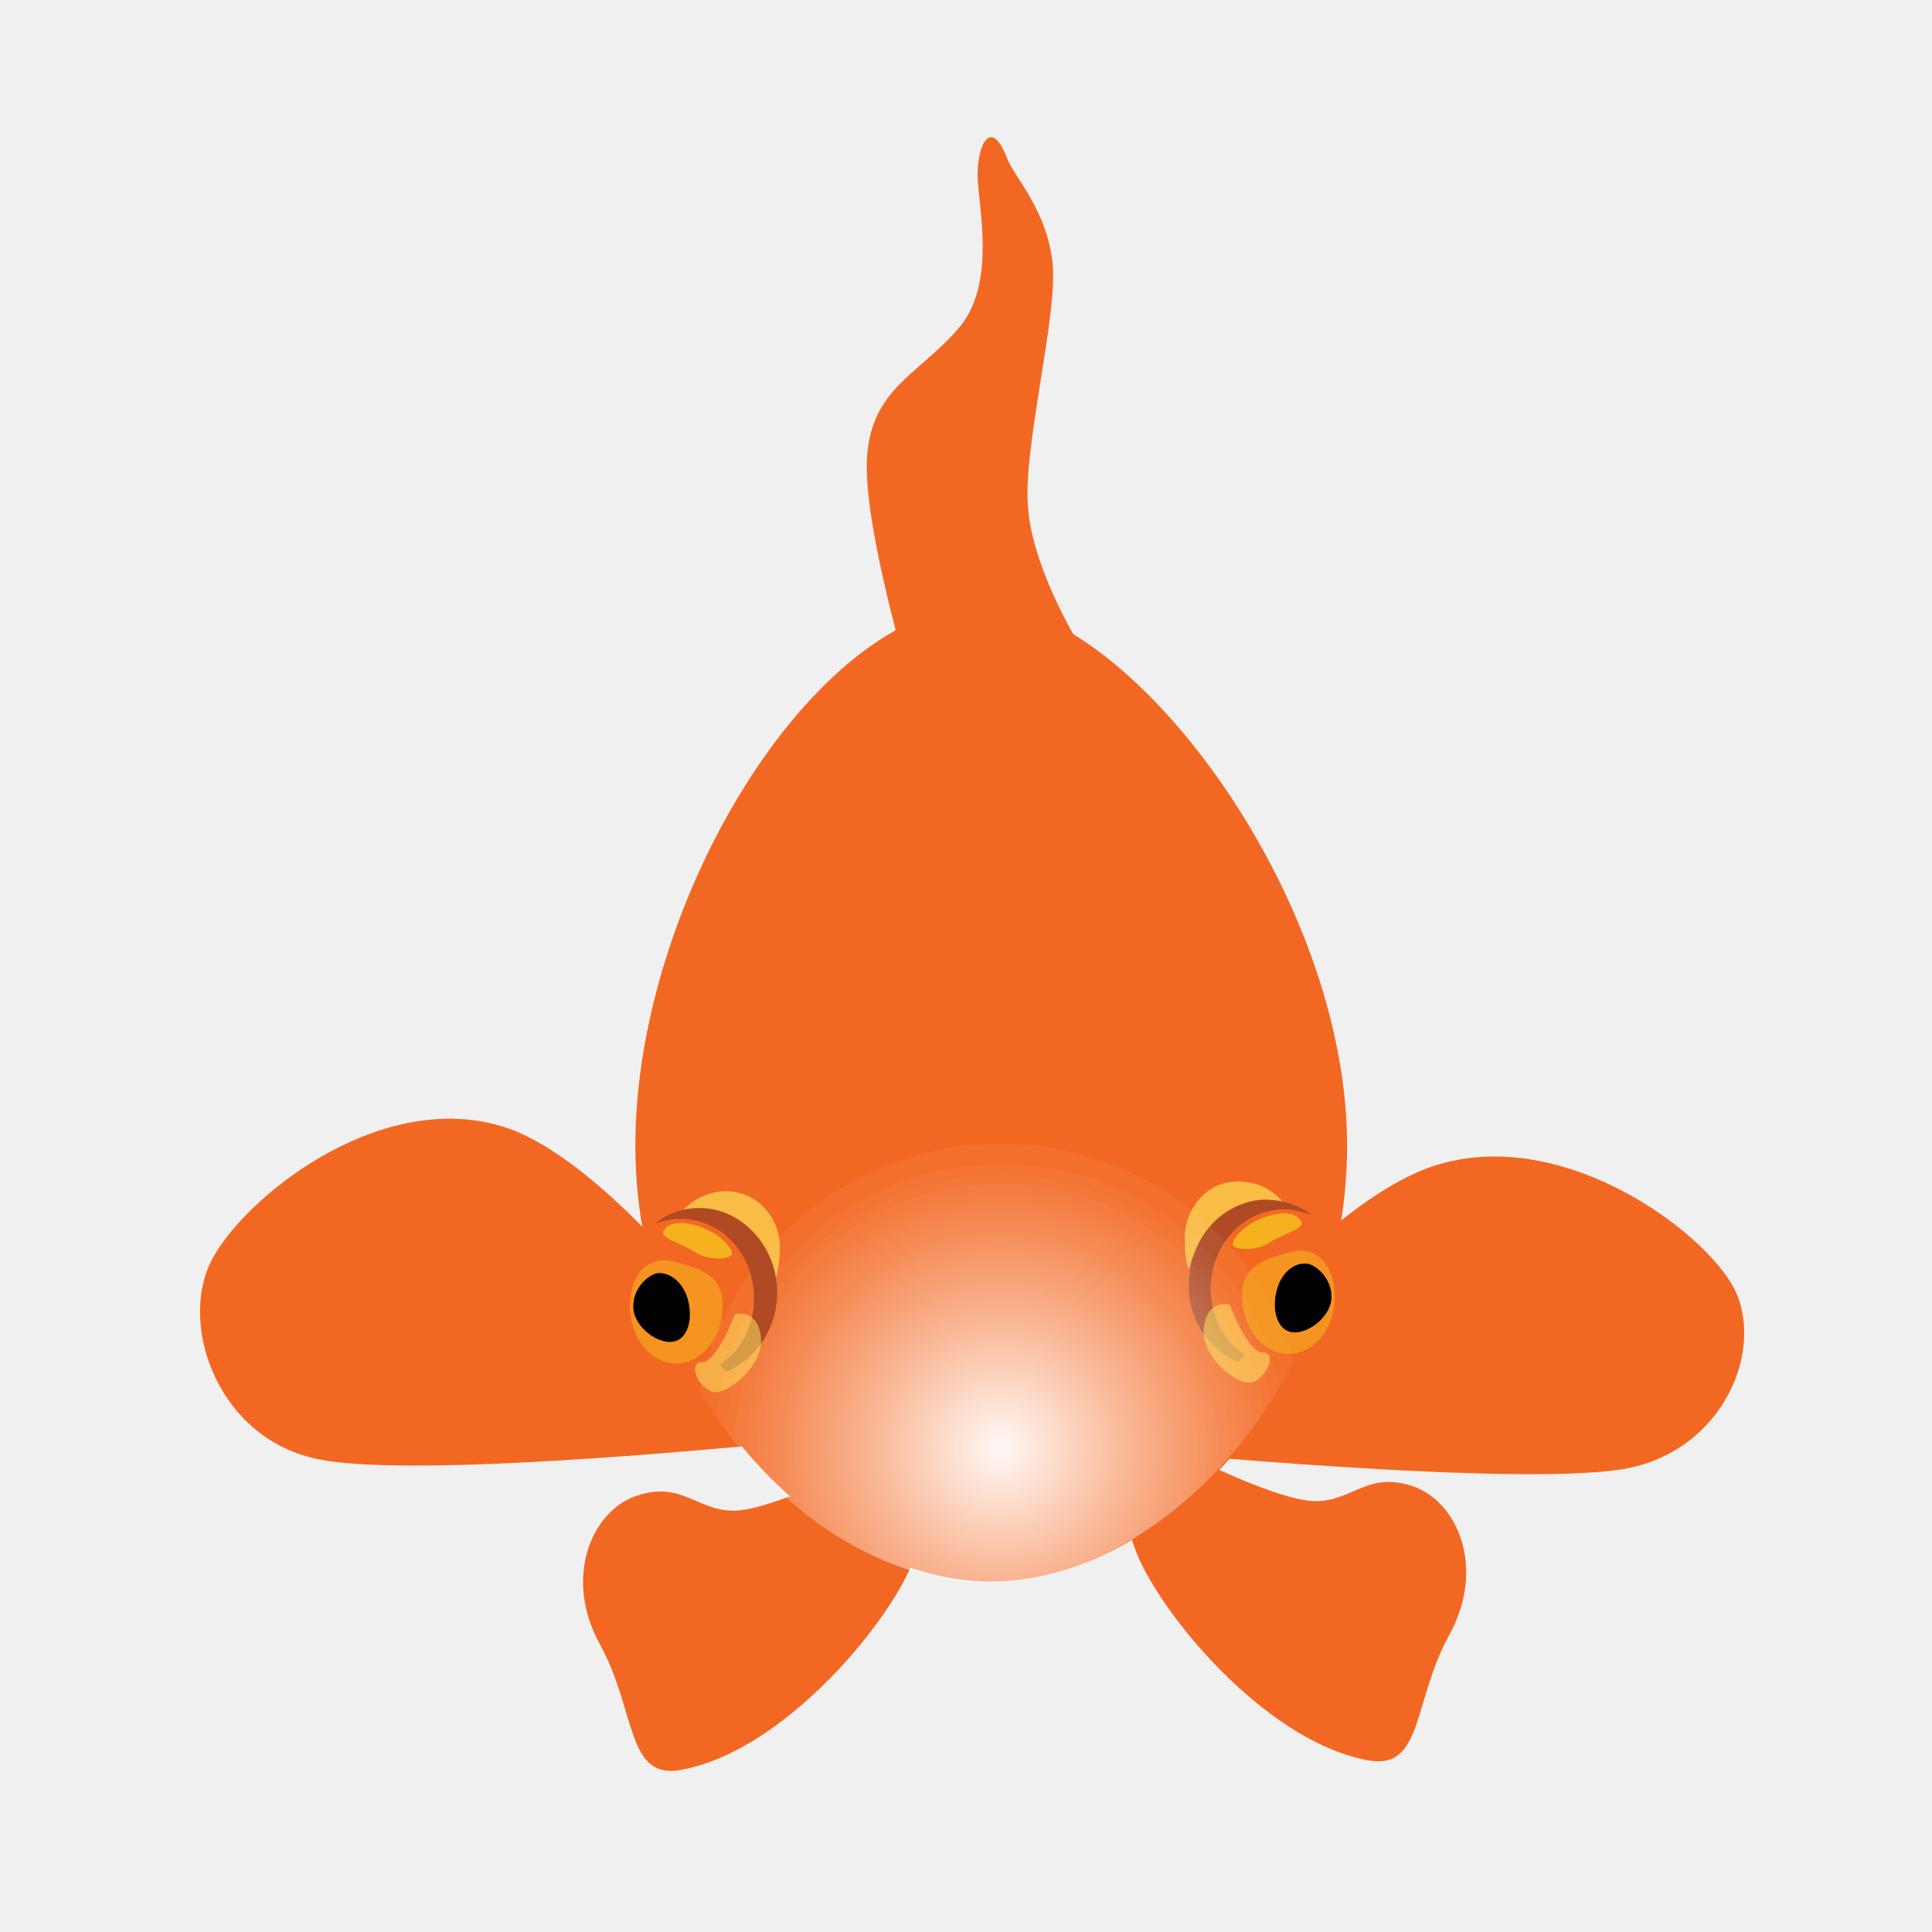
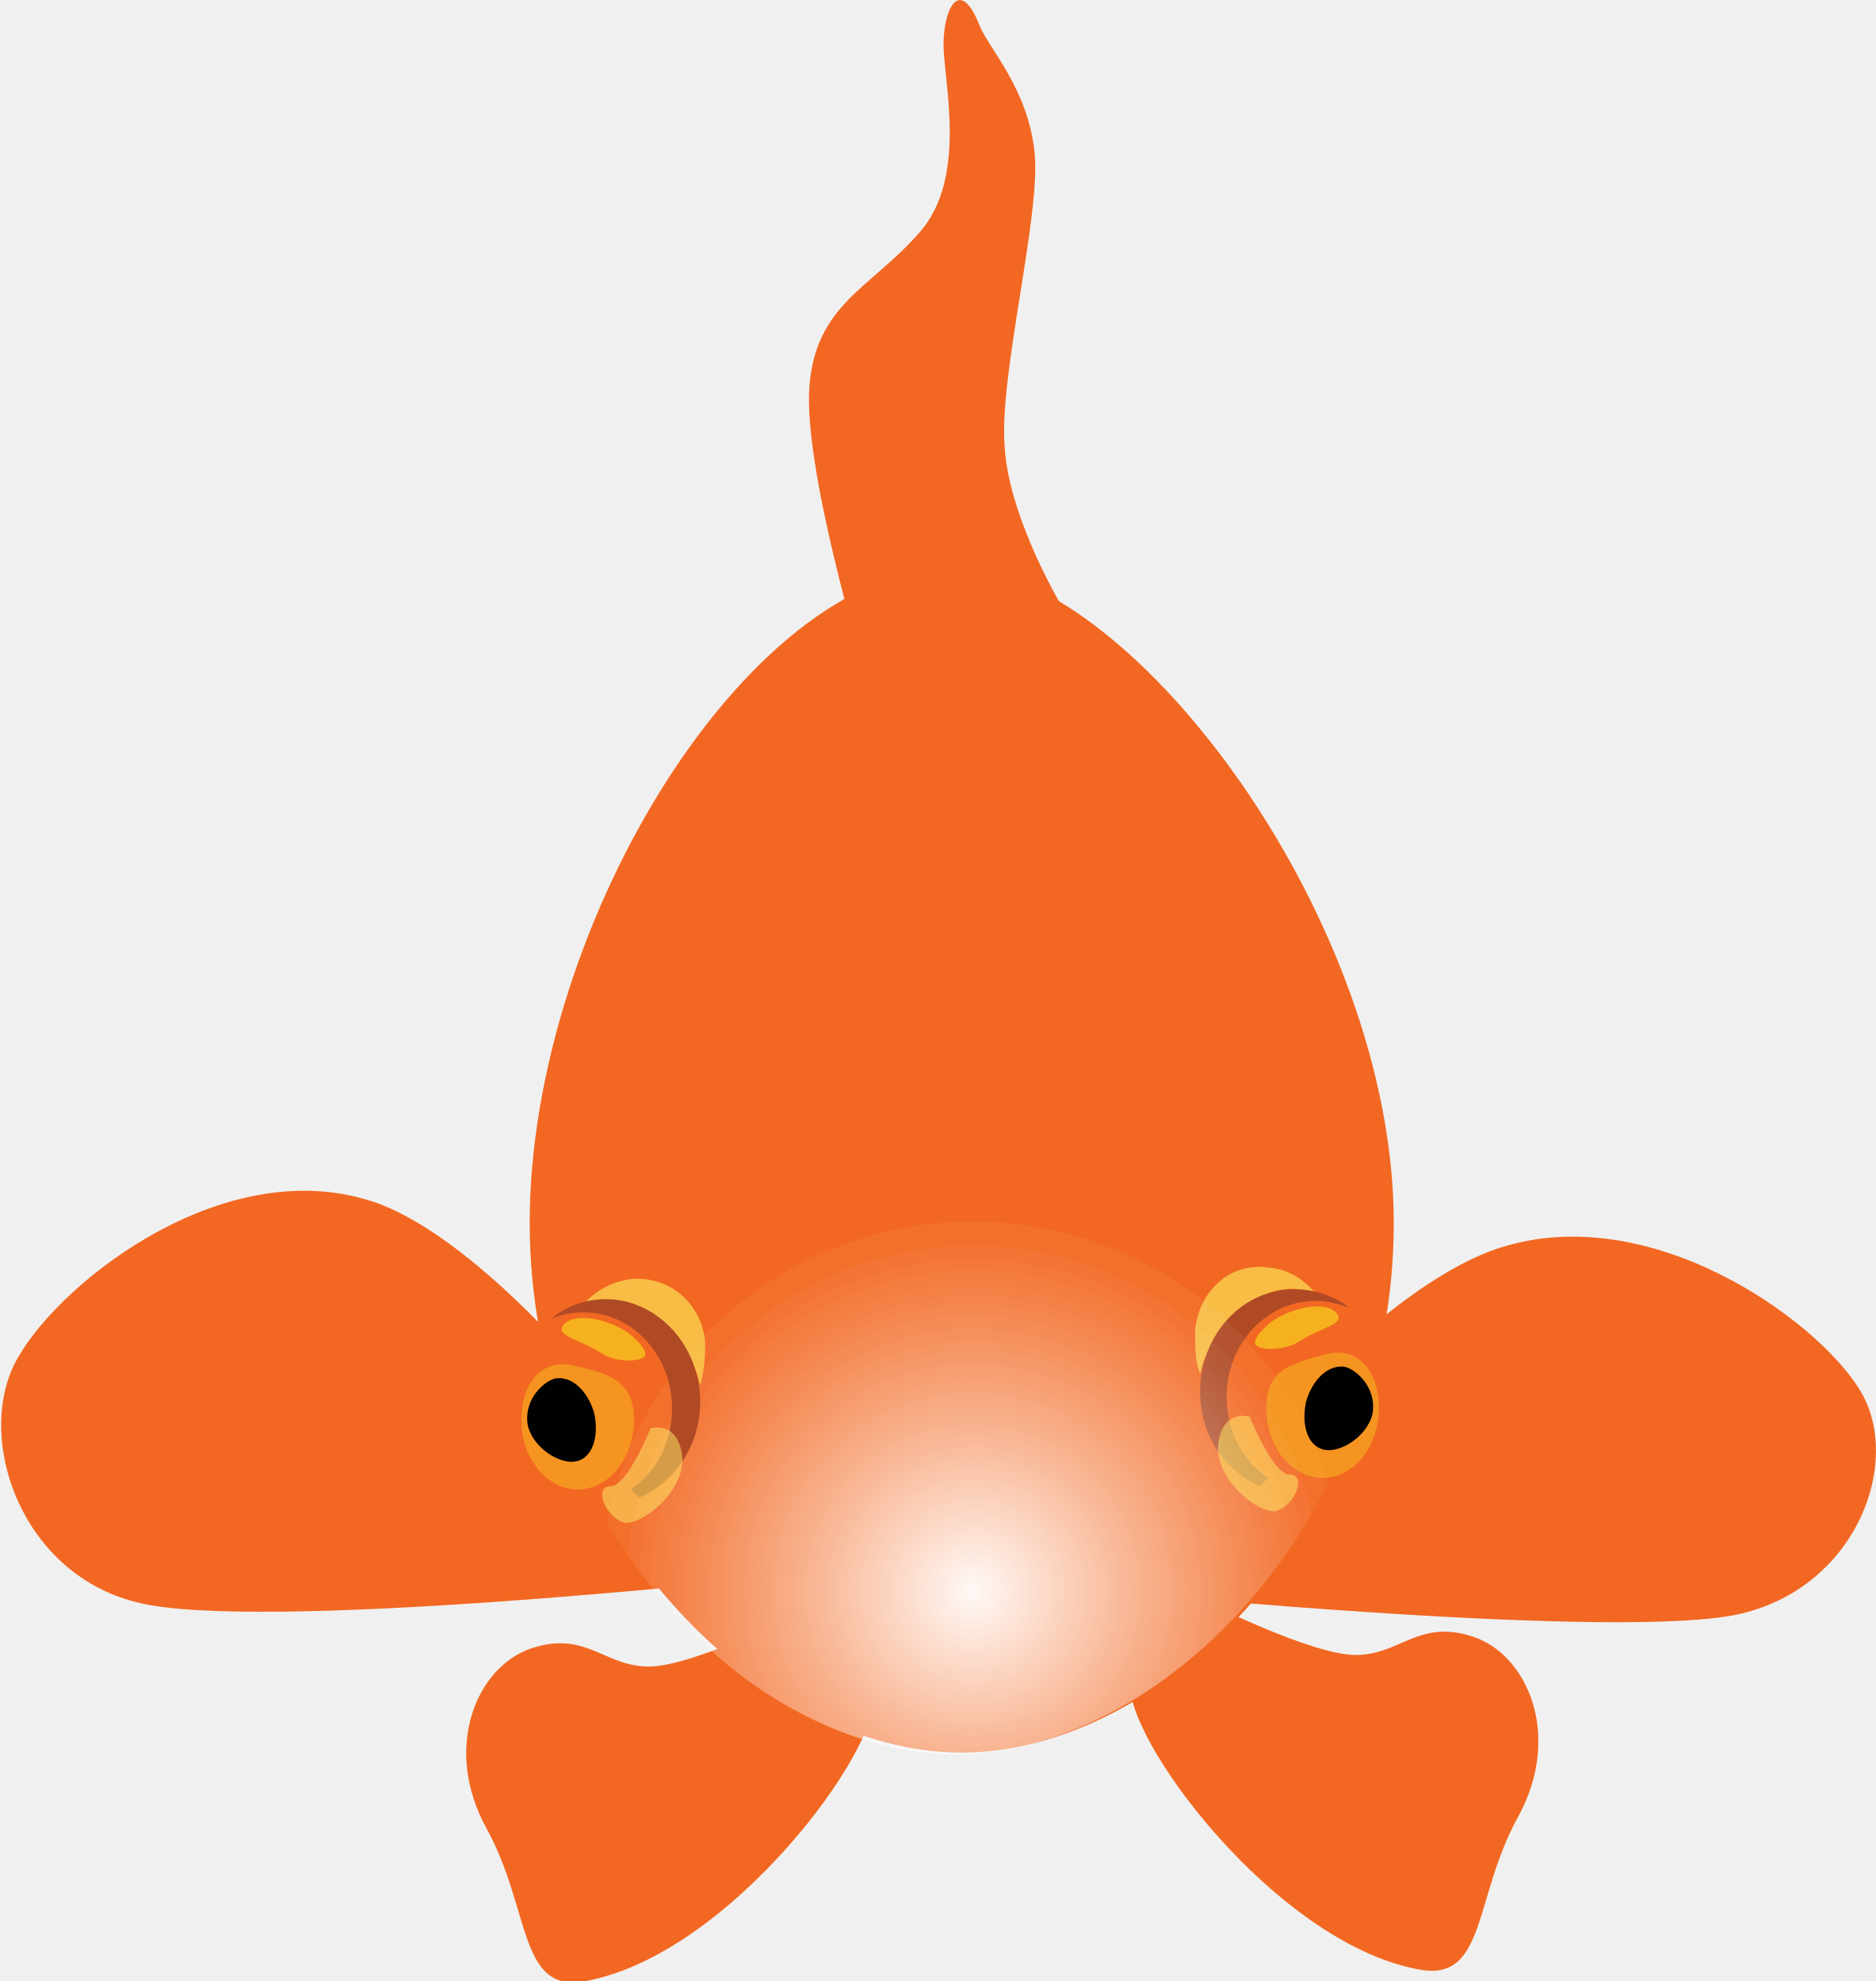
- <svg xmlns="http://www.w3.org/2000/svg" version="1.1" id="Layer_1" x="0px" y="0px" viewBox="0 0 141.7 141.7" style="enable-background:new 0 0 141.7 141.7;" xml:space="preserve">
+ <svg xmlns="http://www.w3.org/2000/svg" version="1.1" id="Layer_1" x="0px" y="0px" viewBox="0 0 113.3 119.7" style="enable-background:new 0 0 113.3 119.7;" xml:space="preserve">
  <style type="text/css">
	.st0{fill:#F26822;}
	.st1{opacity:0.62;}
	.st2{fill:#FEEF5B;}
	.st3{fill:#AF4A25;}
	.st4{filter:url(#Adobe_OpacityMaskFilter);}
	.st5{fill:url(#SVGID_2_);}
	.st6{opacity:0.96;mask:url(#SVGID_1_);fill:#FFFFFF;}
	.st7{opacity:0.5;fill:#F7BF1D;}
	.st8{fill:#010101;}
	.st9{opacity:0.5;fill:#FEF067;}
	.st10{opacity:0.85;fill:#F7BF1D;}
</style>
-   <path class="st0" d="M91.1,96.5c0,0,7.6-8.9,14.1-11c9-2.9,19,4.2,21.7,8.5c2.7,4.2,0,11.9-7.1,13.6c-7.1,1.7-37.5-1.3-37.5-1.3  L91.1,96.5z" />
-   <path class="st0" d="M51.5,94.9c0,0-7.6-9.7-14.1-12.1c-9-3.2-19,4.6-21.7,9.3c-2.7,4.6,0,13,7.1,14.8c7.1,1.9,37.5-1.4,37.5-1.4  L51.5,94.9z" />
-   <path class="st0" d="M46.6,84c0,18.3,13.9,32,26.1,32c12.1,0,26.1-13.7,26.1-32c0-18.3-15.7-39.1-26.1-39.6  C60.3,43.7,46.6,65.7,46.6,84z" />
-   <path class="st0" d="M87.3,106.8c0,0,6.5,3.3,9.2,3.3c2.7,0,3.8-2.2,7.1-1.1c3.3,1.1,5.4,6,2.7,10.9c-2.7,4.9-1.9,10-6,9.2  c-8.7-1.6-17.9-14.1-17.4-17.4C83.5,108.4,87.3,106.8,87.3,106.8z" />
-   <path class="st0" d="M63,107.5c0,0-6.5,3.3-9.2,3.3c-2.7,0-3.8-2.2-7.1-1.1c-3.3,1.1-5.4,6-2.7,10.9c2.7,4.9,1.9,10,6,9.2  c8.7-1.6,17.9-14.1,17.4-17.4C66.8,109.1,63,107.5,63,107.5z" />
+   <path class="st0" d="M76.5,86.4c0,0,7.6-8.9,14.1-11c9-2.9,19,4.2,21.7,8.5c2.7,4.2,0,11.9-7.1,13.6c-7.1,1.7-37.5-1.3-37.5-1.3  L76.5,86.4z" />
+   <path class="st0" d="M36.9,84.8c0,0-7.6-9.7-14.1-12.1c-9-3.2-19,4.6-21.7,9.3c-2.7,4.6,0,13,7.1,14.8c7.1,1.9,37.5-1.4,37.5-1.4  L36.9,84.8z" />
+   <path class="st0" d="M32,73.9c0,18.3,13.9,32,26.1,32c12.1,0,26.1-13.7,26.1-32c0-18.3-15.7-39.1-26.1-39.6  C45.6,33.7,32,55.7,32,73.9z" />
+   <path class="st0" d="M72.7,96.7c0,0,6.5,3.3,9.2,3.3c2.7,0,3.8-2.2,7.1-1.1c3.3,1.1,5.4,6,2.7,10.9c-2.7,4.9-1.9,10-6,9.2  c-8.7-1.6-17.9-14.1-17.4-17.4C68.9,98.4,72.7,96.7,72.7,96.7z" />
+   <path class="st0" d="M48.4,97.4c0,0-6.5,3.3-9.2,3.3c-2.7,0-3.8-2.2-7.1-1.1c-3.3,1.1-5.4,6-2.7,10.9c2.7,4.9,1.9,10,6,9.2  c8.7-1.6,17.9-14.1,17.4-17.4C52.2,99,48.4,97.4,48.4,97.4z" />
  <g class="st1">
    <g>
-       <path class="st2" d="M93.1,88c0.5,0.1,0.8,0.2,1.2,0.4c-0.7-0.9-1.7-1.6-2.9-1.7c-2.6-0.4-4.4,1.7-4.5,3.9c0,1,0,1.8,0.3,2.5    C87.8,90.3,90.7,87.7,93.1,88z" />
+       <path class="st2" d="M78.4,77.9c0.5,0.1,0.8,0.2,1.2,0.4c-0.7-0.9-1.7-1.6-2.9-1.7c-2.6-0.4-4.4,1.7-4.5,3.9c0,1,0,1.8,0.3,2.5    C73.1,80.2,76,77.6,78.4,77.9z" />
    </g>
  </g>
  <g>
    <g>
-       <path class="st3" d="M90.8,99.9l0.5-0.5c-1.5-1-2.5-2.8-2.5-4.9c0-3.2,2.4-5.8,5.4-5.8c0.7,0,1.4,0.2,2,0.4    c-0.9-0.7-2.1-1.1-3.3-1.1c-3.2,0-5.7,2.8-5.7,6.2C87.1,96.8,88.7,99,90.8,99.9z" />
+       <path class="st3" d="M76.1,89.8l0.5-0.5c-1.5-1-2.5-2.8-2.5-4.9c0-3.2,2.4-5.8,5.4-5.8c0.7,0,1.4,0.2,2,0.4    c-0.9-0.7-2.1-1.1-3.3-1.1c-3.2,0-5.7,2.8-5.7,6.2C72.5,86.7,74,88.9,76.1,89.8z" />
    </g>
  </g>
-   <path class="st0" d="M79,47c0,0-3.3-5.4-3.6-9.8c-0.4-4.3,2.2-14.1,1.8-17.9c-0.4-3.8-2.7-6.2-3.3-7.6c-1.2-3.2-2.2-1.1-2.2,1.1  c0,2.2,1.5,8.1-1.5,11.4c-2.9,3.3-6.2,4.3-6.6,9.2c-0.4,4.9,3.2,16.8,3.2,16.8L79,47z" />
+   <path class="st0" d="M64.3,36.9c0,0-3.3-5.4-3.6-9.8c-0.4-4.3,2.2-14.1,1.8-17.9c-0.4-3.8-2.7-6.2-3.3-7.6C58-1.5,57,0.5,57,2.7  c0,2.2,1.5,8.1-1.5,11.4c-2.9,3.3-6.2,4.3-6.6,9.2c-0.4,4.9,3.2,16.8,3.2,16.8L64.3,36.9z" />
  <defs>
-     <filter id="Adobe_OpacityMaskFilter" filterUnits="userSpaceOnUse" x="46.6" y="44.7" width="52.4" height="71.7">
+     <filter id="Adobe_OpacityMaskFilter" filterUnits="userSpaceOnUse" x="31.9" y="34.6" width="52.4" height="71.7">
      <feColorMatrix type="matrix" values="1 0 0 0 0  0 1 0 0 0  0 0 1 0 0  0 0 0 1 0" />
    </filter>
  </defs>
-   <mask maskUnits="userSpaceOnUse" x="46.6" y="44.7" width="52.4" height="71.7" id="SVGID_1_">
+   <mask maskUnits="userSpaceOnUse" x="31.9" y="34.6" width="52.4" height="71.7" id="SVGID_1_">
    <g class="st4">
-       <radialGradient id="SVGID_2_" cx="-4545.968" cy="106.215" r="23.212" gradientTransform="matrix(-1.0059 0 0 1 -4499.394 0)" gradientUnits="userSpaceOnUse">
+       <radialGradient id="SVGID_2_" cx="-4552.456" cy="96.145" r="23.212" gradientTransform="matrix(-1.0059 0 0 1 -4520.572 0)" gradientUnits="userSpaceOnUse">
        <stop offset="0" style="stop-color:#FFFFFF" />
        <stop offset="0" style="stop-color:#FFFFFF" />
        <stop offset="9.137517e-02" style="stop-color:#E4E4E4" />
        <stop offset="0.43" style="stop-color:#838383" />
        <stop offset="0.705" style="stop-color:#3D3D3D" />
        <stop offset="0.901" style="stop-color:#111111" />
        <stop offset="1" style="stop-color:#000000" />
      </radialGradient>
-       <path class="st5" d="M46.2,84.1c0,18.3,14,32,26.2,32c12.2,0,26.2-13.7,26.2-32c0-18.3-15.8-39.1-26.2-39.6    C60,43.8,46.2,65.8,46.2,84.1z" />
+       <path class="st5" d="M31.5,74c0,18.3,14,32,26.2,32c12.2,0,26.2-13.7,26.2-32c0-18.3-15.8-39.1-26.2-39.6    C45.3,33.7,31.5,55.7,31.5,74z" />
    </g>
  </mask>
-   <path class="st6" d="M46.6,84.4c0,18.3,14,32,26.2,32c12.2,0,26.2-13.7,26.2-32c0-18.3-15.8-39.1-26.2-39.6  C60.3,44.1,46.6,66.1,46.6,84.4z" />
-   <path class="st7" d="M91.1,95.1c0,2.3,1.5,4.2,3.4,4.2c1.9,0,3.4-1.9,3.4-4.2c0-2.3-1.3-3.7-3.1-3.3C92.6,92.4,91.1,92.8,91.1,95.1z  " />
-   <path class="st8" d="M93.6,94.8c-0.3,1.4,0.1,2.7,1.1,2.9c0.9,0.2,2.5-0.7,2.9-2.1c0.3-1.4-0.7-2.6-1.6-2.9  C94.9,92.5,93.9,93.4,93.6,94.8z" />
-   <path class="st9" d="M90.2,95.7c0,0-1.6-0.5-1.9,1.6c-0.3,2.2,2.4,4.3,3.5,4.1c1.1-0.3,1.9-2.2,0.8-2.2  C91.5,99.2,90.2,95.7,90.2,95.7z" />
-   <path class="st10" d="M91.5,89.9c-0.8,0.6-1.3,1.3-1,1.5c0.3,0.3,1.7,0.3,2.5-0.2c1.4-0.9,3-1.1,2.3-1.8  C94.6,88.6,92.7,89.1,91.5,89.9z" />
+   <path class="st6" d="M31.9,74.3c0,18.3,14,32,26.2,32c12.2,0,26.2-13.7,26.2-32c0-18.3-15.8-39.1-26.2-39.6  C45.7,34,31.9,56,31.9,74.3z" />
+   <path class="st7" d="M76.5,85.1c0,2.3,1.5,4.2,3.4,4.2c1.9,0,3.4-1.9,3.4-4.2c0-2.3-1.3-3.7-3.1-3.3C78,82.4,76.5,82.7,76.5,85.1z" />
+   <path class="st8" d="M78.9,84.7c-0.3,1.4,0.1,2.7,1.1,2.9c0.9,0.2,2.5-0.7,2.9-2.1c0.3-1.4-0.7-2.6-1.6-2.9  C80.3,82.4,79.3,83.3,78.9,84.7z" />
+   <path class="st9" d="M75.5,85.6c0,0-1.6-0.5-1.9,1.6s2.4,4.3,3.5,4.1c1.1-0.3,1.9-2.2,0.8-2.2C76.9,89.1,75.5,85.6,75.5,85.6z" />
+   <path class="st10" d="M76.9,79.8c-0.8,0.6-1.3,1.3-1,1.5c0.3,0.3,1.7,0.3,2.5-0.2c1.4-0.9,3-1.1,2.3-1.8C80,78.6,78.1,79,76.9,79.8z  " />
  <g class="st1">
    <g>
-       <path class="st2" d="M51,88.7c2.4-0.3,5.3,2.3,5.9,5.1c0.2-0.7,0.3-1.5,0.3-2.5c-0.1-2.2-1.9-4.2-4.5-3.9    c-1.2,0.2-2.2,0.8-2.9,1.7C50.2,88.9,50.6,88.8,51,88.7z" />
+       <path class="st2" d="M36.4,78.6c2.4-0.3,5.3,2.3,5.9,5.1c0.2-0.7,0.3-1.5,0.3-2.5C42.5,79,40.6,77,38,77.3    c-1.2,0.2-2.2,0.8-2.9,1.7C35.5,78.8,35.9,78.7,36.4,78.6z" />
    </g>
  </g>
  <g>
    <g>
-       <path class="st3" d="M55.3,95.2c0,2.1-1,3.9-2.5,4.9l0.5,0.5c2.1-0.9,3.7-3.1,3.7-5.8c0-3.4-2.6-6.2-5.7-6.2    c-1.2,0-2.4,0.4-3.3,1.2c0.6-0.3,1.3-0.4,2-0.4C52.9,89.4,55.3,92,55.3,95.2z" />
+       <path class="st3" d="M40.6,85.1c0,2.1-1,3.9-2.5,4.9l0.5,0.5c2.1-0.9,3.7-3.1,3.7-5.8c0-3.4-2.6-6.2-5.7-6.2    c-1.2,0-2.4,0.4-3.3,1.2c0.6-0.3,1.3-0.4,2-0.4C38.2,79.3,40.6,81.9,40.6,85.1z" />
    </g>
  </g>
-   <path class="st7" d="M53,95.8c0,2.3-1.5,4.2-3.4,4.2c-1.9,0-3.4-1.9-3.4-4.2c0-2.3,1.3-3.7,3.1-3.3C51.5,93.1,53,93.5,53,95.8z" />
-   <path class="st8" d="M50.5,95.5c0.3,1.4-0.1,2.7-1.1,2.9c-0.9,0.2-2.5-0.7-2.9-2.1c-0.3-1.4,0.7-2.6,1.6-2.9  C49.1,93.2,50.2,94.1,50.5,95.5z" />
-   <path class="st9" d="M53.9,96.4c0,0,1.6-0.5,1.9,1.6s-2.4,4.3-3.5,4.1c-1.1-0.3-1.9-2.2-0.8-2.2C52.6,99.9,53.9,96.4,53.9,96.4z" />
-   <path class="st10" d="M52.6,90.6c0.8,0.6,1.3,1.3,1,1.5c-0.4,0.3-1.7,0.3-2.5-0.2c-1.4-0.9-3-1.1-2.3-1.8  C49.5,89.3,51.4,89.8,52.6,90.6z" />
+   <path class="st7" d="M38.3,85.8c0,2.3-1.5,4.2-3.4,4.2c-1.9,0-3.4-1.9-3.4-4.2c0-2.3,1.3-3.7,3.1-3.3C36.8,83,38.3,83.4,38.3,85.8z" />
+   <path class="st8" d="M35.9,85.4c0.3,1.4-0.1,2.7-1.1,2.9c-0.9,0.2-2.5-0.7-2.9-2.1c-0.3-1.4,0.7-2.6,1.6-2.9  C34.5,83.1,35.5,84,35.9,85.4z" />
+   <path class="st9" d="M39.3,86.3c0,0,1.6-0.5,1.9,1.6s-2.4,4.3-3.5,4.1c-1.1-0.3-1.9-2.2-0.8-2.2C37.9,89.8,39.3,86.3,39.3,86.3z" />
+   <path class="st10" d="M37.9,80.5c0.8,0.6,1.3,1.3,1,1.5c-0.4,0.3-1.7,0.3-2.5-0.2c-1.4-0.9-3-1.1-2.3-1.8  C34.8,79.3,36.7,79.7,37.9,80.5z" />
</svg>
